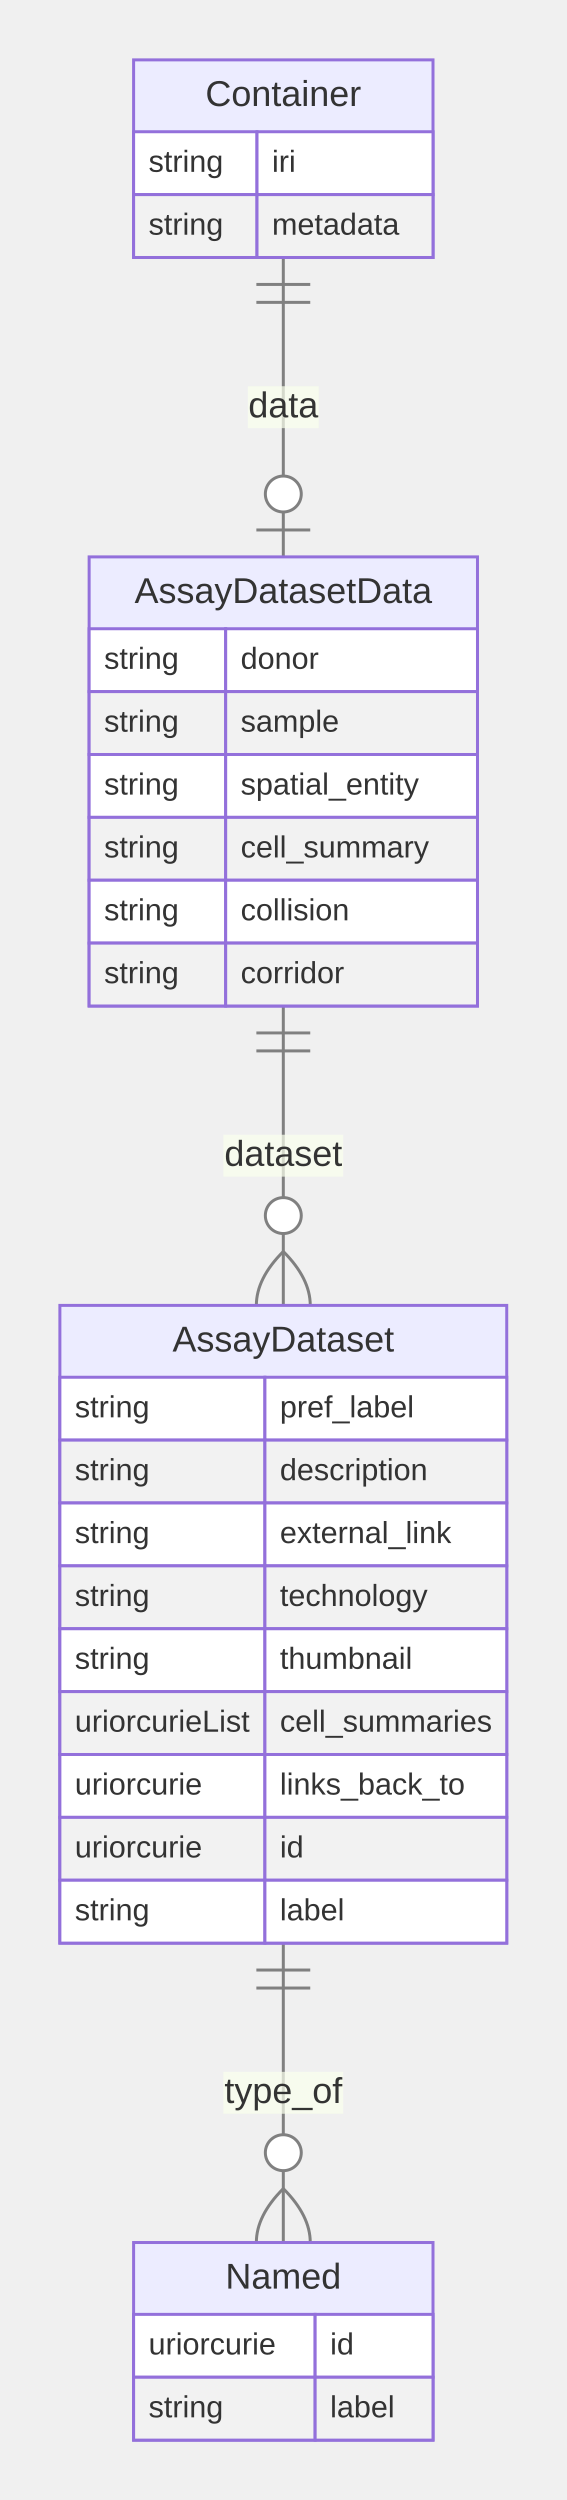
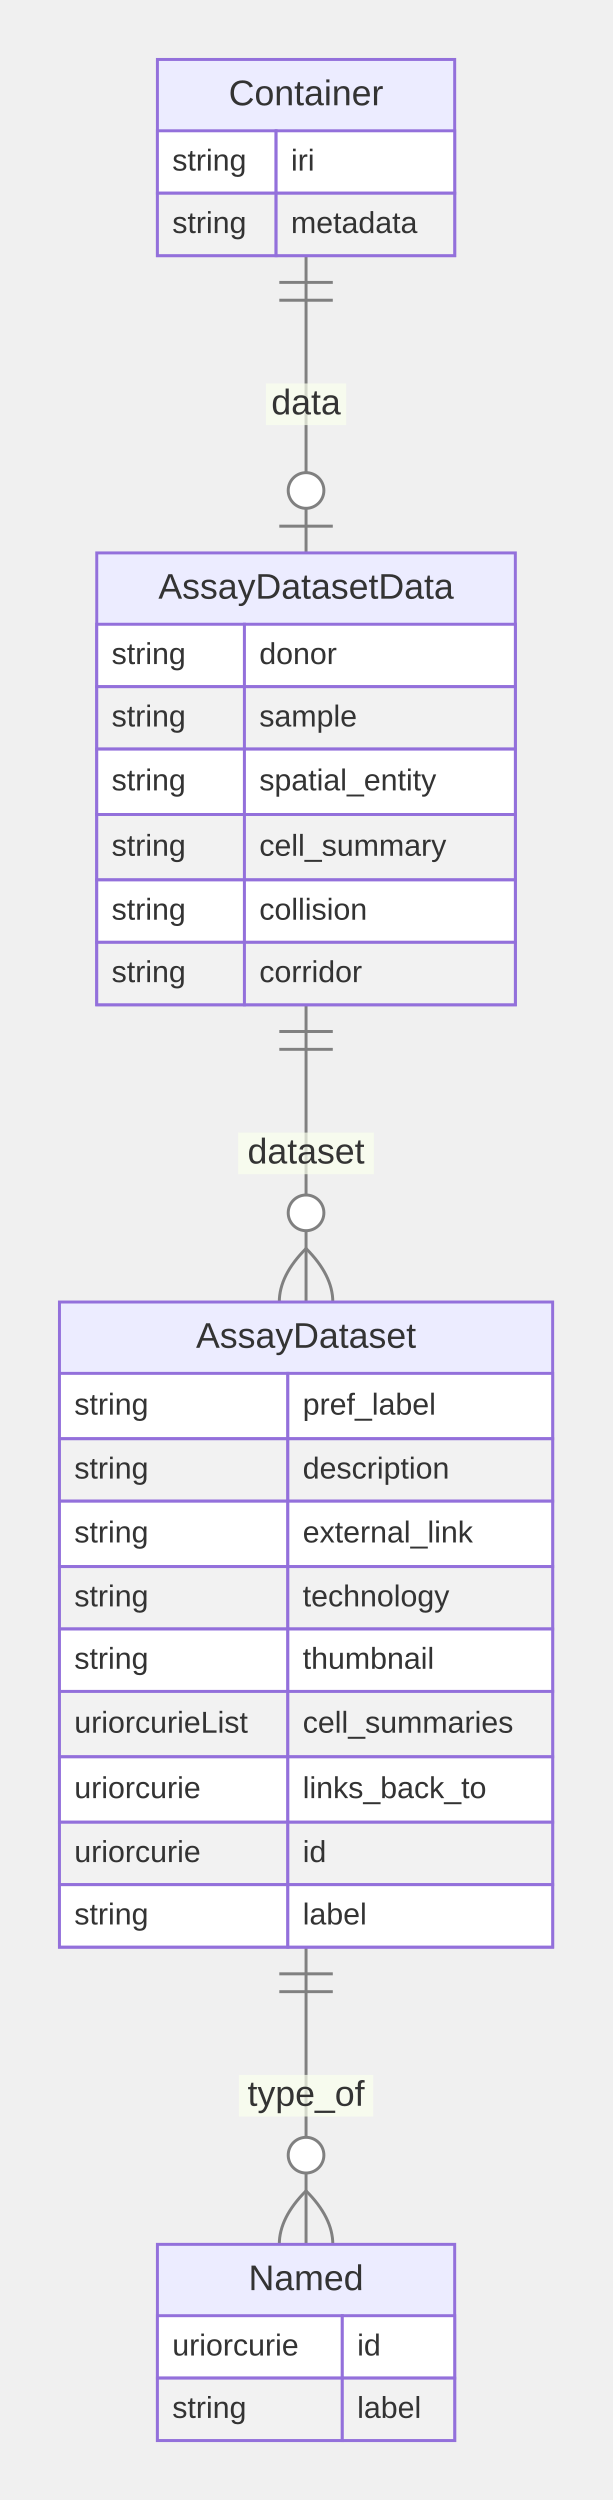
- <svg xmlns="http://www.w3.org/2000/svg" aria-roledescription="er" role="graphics-document document" viewBox="0 0 189.25 835" style="max-width: 189.25px; background-color: white;" width="100%" id="my-svg">
+ <svg xmlns="http://www.w3.org/2000/svg" aria-roledescription="er" role="graphics-document document" viewBox="0 0 205.909 841" style="max-width: 205.909px; background-color: white;" width="100%" id="my-svg">
  <style>#my-svg{font-family:"trebuchet ms",verdana,arial,sans-serif;font-size:16px;fill:#333;}#my-svg .error-icon{fill:#552222;}#my-svg .error-text{fill:#552222;stroke:#552222;}#my-svg .edge-thickness-normal{stroke-width:1px;}#my-svg .edge-thickness-thick{stroke-width:3.5px;}#my-svg .edge-pattern-solid{stroke-dasharray:0;}#my-svg .edge-thickness-invisible{stroke-width:0;fill:none;}#my-svg .edge-pattern-dashed{stroke-dasharray:3;}#my-svg .edge-pattern-dotted{stroke-dasharray:2;}#my-svg .marker{fill:#333333;stroke:#333333;}#my-svg .marker.cross{stroke:#333333;}#my-svg svg{font-family:"trebuchet ms",verdana,arial,sans-serif;font-size:16px;}#my-svg p{margin:0;}#my-svg .entityBox{fill:#ECECFF;stroke:#9370DB;}#my-svg .attributeBoxOdd{fill:#ffffff;stroke:#9370DB;}#my-svg .attributeBoxEven{fill:#f2f2f2;stroke:#9370DB;}#my-svg .relationshipLabelBox{fill:hsl(80, 100%, 96.275%);opacity:0.7;background-color:hsl(80, 100%, 96.275%);}#my-svg .relationshipLabelBox rect{opacity:0.5;}#my-svg .relationshipLine{stroke:#333333;}#my-svg .entityTitleText{text-anchor:middle;font-size:18px;fill:#333;}#my-svg #MD_PARENT_START{fill:#f5f5f5!important;stroke:#333333!important;stroke-width:1;}#my-svg #MD_PARENT_END{fill:#f5f5f5!important;stroke:#333333!important;stroke-width:1;}#my-svg :root{--mermaid-font-family:"trebuchet ms",verdana,arial,sans-serif;}</style>
  <g />
  <defs>
    <marker orient="auto" markerHeight="240" markerWidth="190" refY="7" refX="0" id="MD_PARENT_START">
      <path d="M 18,7 L9,13 L1,7 L9,1 Z" />
    </marker>
  </defs>
  <defs>
    <marker orient="auto" markerHeight="28" markerWidth="20" refY="7" refX="19" id="MD_PARENT_END">
      <path d="M 18,7 L9,13 L1,7 L9,1 Z" />
    </marker>
  </defs>
  <defs>
    <marker orient="auto" markerHeight="18" markerWidth="18" refY="9" refX="0" id="ONLY_ONE_START">
      <path d="M9,0 L9,18 M15,0 L15,18" fill="none" stroke="gray" />
    </marker>
  </defs>
  <defs>
    <marker orient="auto" markerHeight="18" markerWidth="18" refY="9" refX="18" id="ONLY_ONE_END">
      <path d="M3,0 L3,18 M9,0 L9,18" fill="none" stroke="gray" />
    </marker>
  </defs>
  <defs>
    <marker orient="auto" markerHeight="18" markerWidth="30" refY="9" refX="0" id="ZERO_OR_ONE_START">
      <circle r="6" cy="9" cx="21" fill="white" stroke="gray" />
      <path d="M9,0 L9,18" fill="none" stroke="gray" />
    </marker>
  </defs>
  <defs>
    <marker orient="auto" markerHeight="18" markerWidth="30" refY="9" refX="30" id="ZERO_OR_ONE_END">
      <circle r="6" cy="9" cx="9" fill="white" stroke="gray" />
      <path d="M21,0 L21,18" fill="none" stroke="gray" />
    </marker>
  </defs>
  <defs>
    <marker orient="auto" markerHeight="36" markerWidth="45" refY="18" refX="18" id="ONE_OR_MORE_START">
      <path d="M0,18 Q 18,0 36,18 Q 18,36 0,18 M42,9 L42,27" fill="none" stroke="gray" />
    </marker>
  </defs>
  <defs>
    <marker orient="auto" markerHeight="36" markerWidth="45" refY="18" refX="27" id="ONE_OR_MORE_END">
      <path d="M3,9 L3,27 M9,18 Q27,0 45,18 Q27,36 9,18" fill="none" stroke="gray" />
    </marker>
  </defs>
  <defs>
    <marker orient="auto" markerHeight="36" markerWidth="57" refY="18" refX="18" id="ZERO_OR_MORE_START">
      <circle r="6" cy="18" cx="48" fill="white" stroke="gray" />
      <path d="M0,18 Q18,0 36,18 Q18,36 0,18" fill="none" stroke="gray" />
    </marker>
  </defs>
  <defs>
    <marker orient="auto" markerHeight="36" markerWidth="57" refY="18" refX="39" id="ZERO_OR_MORE_END">
      <circle r="6" cy="18" cx="9" fill="white" stroke="gray" />
      <path d="M21,18 Q39,0 57,18 Q39,36 21,18" fill="none" stroke="gray" />
    </marker>
  </defs>
-   <path style="stroke: gray; fill: none;" marker-start="url(#ONLY_ONE_START)" marker-end="url(#ZERO_OR_ONE_END)" d="M94.625,86L94.625,94.333C94.625,102.667,94.625,119.333,94.625,136C94.625,152.667,94.625,169.333,94.625,177.667L94.625,186" class="er relationshipLine" />
-   <path style="stroke: gray; fill: none;" marker-start="url(#ONLY_ONE_START)" marker-end="url(#ZERO_OR_MORE_END)" d="M94.625,336L94.625,344.333C94.625,352.667,94.625,369.333,94.625,386C94.625,402.667,94.625,419.333,94.625,427.667L94.625,436" class="er relationshipLine" />
-   <path style="stroke: gray; fill: none;" marker-start="url(#ONLY_ONE_START)" marker-end="url(#ZERO_OR_MORE_END)" d="M94.625,649L94.625,657.333C94.625,665.667,94.625,682.333,94.625,699C94.625,715.667,94.625,732.333,94.625,740.667L94.625,749" class="er relationshipLine" />
-   <g transform="translate(44.62485,20 )" id="entity-Container-bc34fb32-8a75-5b81-936b-92374bf40296">
+   <path style="stroke: gray; fill: none;" marker-start="url(#ONLY_ONE_START)" marker-end="url(#ZERO_OR_ONE_END)" d="M102.955,86L102.955,94.333C102.955,102.667,102.955,119.333,102.955,136C102.955,152.667,102.955,169.333,102.955,177.667L102.955,186" class="er relationshipLine" />
+   <path style="stroke: gray; fill: none;" marker-start="url(#ONLY_ONE_START)" marker-end="url(#ZERO_OR_MORE_END)" d="M102.955,338L102.955,346.333C102.955,354.667,102.955,371.333,102.955,388C102.955,404.667,102.955,421.333,102.955,429.667L102.955,438" class="er relationshipLine" />
+   <path style="stroke: gray; fill: none;" marker-start="url(#ONLY_ONE_START)" marker-end="url(#ZERO_OR_MORE_END)" d="M102.955,655L102.955,663.333C102.955,671.667,102.955,688.333,102.955,705C102.955,721.667,102.955,738.333,102.955,746.667L102.955,755" class="er relationshipLine" />
+   <g transform="translate(52.95453,20 )" id="entity-Container-bc34fb32-8a75-5b81-936b-92374bf40296">
    <rect height="66" width="100" y="0" x="0" class="er entityBox" />
    <text style="dominant-baseline: middle; text-anchor: middle; font-size: 12px;" transform="translate(50,12)" y="0" x="0" id="text-entity-Container-bc34fb32-8a75-5b81-936b-92374bf40296" class="er entityLabel">Container</text>
-     <rect height="21" width="41.218" y="24" x="0" class="er attributeBoxOdd" />
+     <rect height="21" width="39.93" y="24" x="0" class="er attributeBoxOdd" />
    <text style="dominant-baseline: middle; font-size: 10.2px;" transform="translate(5,34.5)" y="0" x="0" id="text-entity-Container-bc34fb32-8a75-5b81-936b-92374bf40296-attr-1-type" class="er entityLabel">string</text>
-     <rect height="21" width="58.782" y="24" x="41.218" class="er attributeBoxOdd" />
-     <text style="dominant-baseline: middle; font-size: 10.2px;" transform="translate(46.21776,34.5)" y="0" x="0" id="text-entity-Container-bc34fb32-8a75-5b81-936b-92374bf40296-attr-1-name" class="er entityLabel">iri</text>
-     <rect height="21" width="41.218" y="45" x="0" class="er attributeBoxEven" />
+     <rect height="21" width="60.07" y="24" x="39.93" class="er attributeBoxOdd" />
+     <text style="dominant-baseline: middle; font-size: 10.2px;" transform="translate(44.92969,34.5)" y="0" x="0" id="text-entity-Container-bc34fb32-8a75-5b81-936b-92374bf40296-attr-1-name" class="er entityLabel">iri</text>
+     <rect height="21" width="39.93" y="45" x="0" class="er attributeBoxEven" />
    <text style="dominant-baseline: middle; font-size: 10.2px;" transform="translate(5,55.5)" y="0" x="0" id="text-entity-Container-bc34fb32-8a75-5b81-936b-92374bf40296-attr-2-type" class="er entityLabel">string</text>
-     <rect height="21" width="58.782" y="45" x="41.218" class="er attributeBoxEven" />
-     <text style="dominant-baseline: middle; font-size: 10.2px;" transform="translate(46.21776,55.5)" y="0" x="0" id="text-entity-Container-bc34fb32-8a75-5b81-936b-92374bf40296-attr-2-name" class="er entityLabel">metadata</text>
+     <rect height="21" width="60.07" y="45" x="39.93" class="er attributeBoxEven" />
+     <text style="dominant-baseline: middle; font-size: 10.2px;" transform="translate(44.92969,55.5)" y="0" x="0" id="text-entity-Container-bc34fb32-8a75-5b81-936b-92374bf40296-attr-2-name" class="er entityLabel">metadata</text>
  </g>
-   <g transform="translate(29.77133,186 )" id="entity-AssayDatasetData-3941e4dc-3f5c-5382-92d5-ed9710e66eb9">
-     <rect height="150" width="129.707" y="0" x="0" class="er entityBox" />
-     <text style="dominant-baseline: middle; text-anchor: middle; font-size: 12px;" transform="translate(64.85352,12)" y="0" x="0" id="text-entity-AssayDatasetData-3941e4dc-3f5c-5382-92d5-ed9710e66eb9" class="er entityLabel">AssayDatasetData</text>
-     <rect height="21" width="45.605" y="24" x="0" class="er attributeBoxOdd" />
+   <g transform="translate(32.54828,186 )" id="entity-AssayDatasetData-3941e4dc-3f5c-5382-92d5-ed9710e66eb9">
+     <rect height="152" width="140.812" y="0" x="0" class="er entityBox" />
+     <text style="dominant-baseline: middle; text-anchor: middle; font-size: 12px;" transform="translate(70.40625,12)" y="0" x="0" id="text-entity-AssayDatasetData-3941e4dc-3f5c-5382-92d5-ed9710e66eb9" class="er entityLabel">AssayDatasetData</text>
+     <rect height="21" width="49.68" y="24" x="0" class="er attributeBoxOdd" />
    <text style="dominant-baseline: middle; font-size: 10.2px;" transform="translate(5,34.5)" y="0" x="0" id="text-entity-AssayDatasetData-3941e4dc-3f5c-5382-92d5-ed9710e66eb9-attr-1-type" class="er entityLabel">string</text>
-     <rect height="21" width="84.102" y="24" x="45.605" class="er attributeBoxOdd" />
-     <text style="dominant-baseline: middle; font-size: 10.2px;" transform="translate(50.60521,34.5)" y="0" x="0" id="text-entity-AssayDatasetData-3941e4dc-3f5c-5382-92d5-ed9710e66eb9-attr-1-name" class="er entityLabel">donor</text>
-     <rect height="21" width="45.605" y="45" x="0" class="er attributeBoxEven" />
+     <rect height="21" width="91.133" y="24" x="49.68" class="er attributeBoxOdd" />
+     <text style="dominant-baseline: middle; font-size: 10.2px;" transform="translate(54.67969,34.5)" y="0" x="0" id="text-entity-AssayDatasetData-3941e4dc-3f5c-5382-92d5-ed9710e66eb9-attr-1-name" class="er entityLabel">donor</text>
+     <rect height="21" width="49.68" y="45" x="0" class="er attributeBoxEven" />
    <text style="dominant-baseline: middle; font-size: 10.2px;" transform="translate(5,55.5)" y="0" x="0" id="text-entity-AssayDatasetData-3941e4dc-3f5c-5382-92d5-ed9710e66eb9-attr-2-type" class="er entityLabel">string</text>
-     <rect height="21" width="84.102" y="45" x="45.605" class="er attributeBoxEven" />
-     <text style="dominant-baseline: middle; font-size: 10.2px;" transform="translate(50.60521,55.5)" y="0" x="0" id="text-entity-AssayDatasetData-3941e4dc-3f5c-5382-92d5-ed9710e66eb9-attr-2-name" class="er entityLabel">sample</text>
-     <rect height="21" width="45.605" y="66" x="0" class="er attributeBoxOdd" />
-     <text style="dominant-baseline: middle; font-size: 10.2px;" transform="translate(5,76.5)" y="0" x="0" id="text-entity-AssayDatasetData-3941e4dc-3f5c-5382-92d5-ed9710e66eb9-attr-3-type" class="er entityLabel">string</text>
-     <rect height="21" width="84.102" y="66" x="45.605" class="er attributeBoxOdd" />
-     <text style="dominant-baseline: middle; font-size: 10.2px;" transform="translate(50.60521,76.5)" y="0" x="0" id="text-entity-AssayDatasetData-3941e4dc-3f5c-5382-92d5-ed9710e66eb9-attr-3-name" class="er entityLabel">spatial_entity</text>
-     <rect height="21" width="45.605" y="87" x="0" class="er attributeBoxEven" />
-     <text style="dominant-baseline: middle; font-size: 10.2px;" transform="translate(5,97.5)" y="0" x="0" id="text-entity-AssayDatasetData-3941e4dc-3f5c-5382-92d5-ed9710e66eb9-attr-4-type" class="er entityLabel">string</text>
-     <rect height="21" width="84.102" y="87" x="45.605" class="er attributeBoxEven" />
-     <text style="dominant-baseline: middle; font-size: 10.2px;" transform="translate(50.60521,97.5)" y="0" x="0" id="text-entity-AssayDatasetData-3941e4dc-3f5c-5382-92d5-ed9710e66eb9-attr-4-name" class="er entityLabel">cell_summary</text>
-     <rect height="21" width="45.605" y="108" x="0" class="er attributeBoxOdd" />
-     <text style="dominant-baseline: middle; font-size: 10.2px;" transform="translate(5,118.5)" y="0" x="0" id="text-entity-AssayDatasetData-3941e4dc-3f5c-5382-92d5-ed9710e66eb9-attr-5-type" class="er entityLabel">string</text>
-     <rect height="21" width="84.102" y="108" x="45.605" class="er attributeBoxOdd" />
-     <text style="dominant-baseline: middle; font-size: 10.2px;" transform="translate(50.60521,118.5)" y="0" x="0" id="text-entity-AssayDatasetData-3941e4dc-3f5c-5382-92d5-ed9710e66eb9-attr-5-name" class="er entityLabel">collision</text>
-     <rect height="21" width="45.605" y="129" x="0" class="er attributeBoxEven" />
-     <text style="dominant-baseline: middle; font-size: 10.2px;" transform="translate(5,139.5)" y="0" x="0" id="text-entity-AssayDatasetData-3941e4dc-3f5c-5382-92d5-ed9710e66eb9-attr-6-type" class="er entityLabel">string</text>
-     <rect height="21" width="84.102" y="129" x="45.605" class="er attributeBoxEven" />
-     <text style="dominant-baseline: middle; font-size: 10.2px;" transform="translate(50.60521,139.5)" y="0" x="0" id="text-entity-AssayDatasetData-3941e4dc-3f5c-5382-92d5-ed9710e66eb9-attr-6-name" class="er entityLabel">corridor</text>
+     <rect height="21" width="91.133" y="45" x="49.68" class="er attributeBoxEven" />
+     <text style="dominant-baseline: middle; font-size: 10.2px;" transform="translate(54.67969,55.5)" y="0" x="0" id="text-entity-AssayDatasetData-3941e4dc-3f5c-5382-92d5-ed9710e66eb9-attr-2-name" class="er entityLabel">sample</text>
+     <rect height="22" width="49.68" y="66" x="0" class="er attributeBoxOdd" />
+     <text style="dominant-baseline: middle; font-size: 10.2px;" transform="translate(5,77)" y="0" x="0" id="text-entity-AssayDatasetData-3941e4dc-3f5c-5382-92d5-ed9710e66eb9-attr-3-type" class="er entityLabel">string</text>
+     <rect height="22" width="91.133" y="66" x="49.68" class="er attributeBoxOdd" />
+     <text style="dominant-baseline: middle; font-size: 10.2px;" transform="translate(54.67969,77)" y="0" x="0" id="text-entity-AssayDatasetData-3941e4dc-3f5c-5382-92d5-ed9710e66eb9-attr-3-name" class="er entityLabel">spatial_entity</text>
+     <rect height="22" width="49.68" y="88" x="0" class="er attributeBoxEven" />
+     <text style="dominant-baseline: middle; font-size: 10.2px;" transform="translate(5,99)" y="0" x="0" id="text-entity-AssayDatasetData-3941e4dc-3f5c-5382-92d5-ed9710e66eb9-attr-4-type" class="er entityLabel">string</text>
+     <rect height="22" width="91.133" y="88" x="49.68" class="er attributeBoxEven" />
+     <text style="dominant-baseline: middle; font-size: 10.2px;" transform="translate(54.67969,99)" y="0" x="0" id="text-entity-AssayDatasetData-3941e4dc-3f5c-5382-92d5-ed9710e66eb9-attr-4-name" class="er entityLabel">cell_summary</text>
+     <rect height="21" width="49.68" y="110" x="0" class="er attributeBoxOdd" />
+     <text style="dominant-baseline: middle; font-size: 10.2px;" transform="translate(5,120.5)" y="0" x="0" id="text-entity-AssayDatasetData-3941e4dc-3f5c-5382-92d5-ed9710e66eb9-attr-5-type" class="er entityLabel">string</text>
+     <rect height="21" width="91.133" y="110" x="49.68" class="er attributeBoxOdd" />
+     <text style="dominant-baseline: middle; font-size: 10.2px;" transform="translate(54.67969,120.5)" y="0" x="0" id="text-entity-AssayDatasetData-3941e4dc-3f5c-5382-92d5-ed9710e66eb9-attr-5-name" class="er entityLabel">collision</text>
+     <rect height="21" width="49.68" y="131" x="0" class="er attributeBoxEven" />
+     <text style="dominant-baseline: middle; font-size: 10.2px;" transform="translate(5,141.5)" y="0" x="0" id="text-entity-AssayDatasetData-3941e4dc-3f5c-5382-92d5-ed9710e66eb9-attr-6-type" class="er entityLabel">string</text>
+     <rect height="21" width="91.133" y="131" x="49.68" class="er attributeBoxEven" />
+     <text style="dominant-baseline: middle; font-size: 10.2px;" transform="translate(54.67969,141.5)" y="0" x="0" id="text-entity-AssayDatasetData-3941e4dc-3f5c-5382-92d5-ed9710e66eb9-attr-6-name" class="er entityLabel">corridor</text>
  </g>
-   <g transform="translate(20,436 )" id="entity-AssayDataset-120c984f-7c2a-504e-a848-d48bcd9654fc">
-     <rect height="213" width="149.25" y="0" x="0" class="er entityBox" />
-     <text style="dominant-baseline: middle; text-anchor: middle; font-size: 12px;" transform="translate(74.62485,12)" y="0" x="0" id="text-entity-AssayDataset-120c984f-7c2a-504e-a848-d48bcd9654fc" class="er entityLabel">AssayDataset</text>
-     <rect height="21" width="68.484" y="24" x="0" class="er attributeBoxOdd" />
-     <text style="dominant-baseline: middle; font-size: 10.2px;" transform="translate(5,34.5)" y="0" x="0" id="text-entity-AssayDataset-120c984f-7c2a-504e-a848-d48bcd9654fc-attr-1-type" class="er entityLabel">string</text>
-     <rect height="21" width="80.766" y="24" x="68.484" class="er attributeBoxOdd" />
-     <text style="dominant-baseline: middle; font-size: 10.2px;" transform="translate(73.48407,34.5)" y="0" x="0" id="text-entity-AssayDataset-120c984f-7c2a-504e-a848-d48bcd9654fc-attr-1-name" class="er entityLabel">pref_label</text>
-     <rect height="21" width="68.484" y="45" x="0" class="er attributeBoxEven" />
-     <text style="dominant-baseline: middle; font-size: 10.2px;" transform="translate(5,55.5)" y="0" x="0" id="text-entity-AssayDataset-120c984f-7c2a-504e-a848-d48bcd9654fc-attr-2-type" class="er entityLabel">string</text>
-     <rect height="21" width="80.766" y="45" x="68.484" class="er attributeBoxEven" />
-     <text style="dominant-baseline: middle; font-size: 10.2px;" transform="translate(73.48407,55.5)" y="0" x="0" id="text-entity-AssayDataset-120c984f-7c2a-504e-a848-d48bcd9654fc-attr-2-name" class="er entityLabel">description</text>
-     <rect height="21" width="68.484" y="66" x="0" class="er attributeBoxOdd" />
-     <text style="dominant-baseline: middle; font-size: 10.2px;" transform="translate(5,76.5)" y="0" x="0" id="text-entity-AssayDataset-120c984f-7c2a-504e-a848-d48bcd9654fc-attr-3-type" class="er entityLabel">string</text>
-     <rect height="21" width="80.766" y="66" x="68.484" class="er attributeBoxOdd" />
-     <text style="dominant-baseline: middle; font-size: 10.2px;" transform="translate(73.48407,76.5)" y="0" x="0" id="text-entity-AssayDataset-120c984f-7c2a-504e-a848-d48bcd9654fc-attr-3-name" class="er entityLabel">external_link</text>
-     <rect height="21" width="68.484" y="87" x="0" class="er attributeBoxEven" />
-     <text style="dominant-baseline: middle; font-size: 10.2px;" transform="translate(5,97.5)" y="0" x="0" id="text-entity-AssayDataset-120c984f-7c2a-504e-a848-d48bcd9654fc-attr-4-type" class="er entityLabel">string</text>
-     <rect height="21" width="80.766" y="87" x="68.484" class="er attributeBoxEven" />
-     <text style="dominant-baseline: middle; font-size: 10.2px;" transform="translate(73.48407,97.5)" y="0" x="0" id="text-entity-AssayDataset-120c984f-7c2a-504e-a848-d48bcd9654fc-attr-4-name" class="er entityLabel">technology</text>
-     <rect height="21" width="68.484" y="108" x="0" class="er attributeBoxOdd" />
-     <text style="dominant-baseline: middle; font-size: 10.2px;" transform="translate(5,118.5)" y="0" x="0" id="text-entity-AssayDataset-120c984f-7c2a-504e-a848-d48bcd9654fc-attr-5-type" class="er entityLabel">string</text>
-     <rect height="21" width="80.766" y="108" x="68.484" class="er attributeBoxOdd" />
-     <text style="dominant-baseline: middle; font-size: 10.2px;" transform="translate(73.48407,118.5)" y="0" x="0" id="text-entity-AssayDataset-120c984f-7c2a-504e-a848-d48bcd9654fc-attr-5-name" class="er entityLabel">thumbnail</text>
-     <rect height="21" width="68.484" y="129" x="0" class="er attributeBoxEven" />
-     <text style="dominant-baseline: middle; font-size: 10.2px;" transform="translate(5,139.5)" y="0" x="0" id="text-entity-AssayDataset-120c984f-7c2a-504e-a848-d48bcd9654fc-attr-6-type" class="er entityLabel">uriorcurieList</text>
-     <rect height="21" width="80.766" y="129" x="68.484" class="er attributeBoxEven" />
-     <text style="dominant-baseline: middle; font-size: 10.2px;" transform="translate(73.48407,139.5)" y="0" x="0" id="text-entity-AssayDataset-120c984f-7c2a-504e-a848-d48bcd9654fc-attr-6-name" class="er entityLabel">cell_summaries</text>
-     <rect height="21" width="68.484" y="150" x="0" class="er attributeBoxOdd" />
-     <text style="dominant-baseline: middle; font-size: 10.2px;" transform="translate(5,160.5)" y="0" x="0" id="text-entity-AssayDataset-120c984f-7c2a-504e-a848-d48bcd9654fc-attr-7-type" class="er entityLabel">uriorcurie</text>
-     <rect height="21" width="80.766" y="150" x="68.484" class="er attributeBoxOdd" />
-     <text style="dominant-baseline: middle; font-size: 10.2px;" transform="translate(73.48407,160.5)" y="0" x="0" id="text-entity-AssayDataset-120c984f-7c2a-504e-a848-d48bcd9654fc-attr-7-name" class="er entityLabel">links_back_to</text>
-     <rect height="21" width="68.484" y="171" x="0" class="er attributeBoxEven" />
-     <text style="dominant-baseline: middle; font-size: 10.2px;" transform="translate(5,181.5)" y="0" x="0" id="text-entity-AssayDataset-120c984f-7c2a-504e-a848-d48bcd9654fc-attr-8-type" class="er entityLabel">uriorcurie</text>
-     <rect height="21" width="80.766" y="171" x="68.484" class="er attributeBoxEven" />
-     <text style="dominant-baseline: middle; font-size: 10.2px;" transform="translate(73.48407,181.5)" y="0" x="0" id="text-entity-AssayDataset-120c984f-7c2a-504e-a848-d48bcd9654fc-attr-8-name" class="er entityLabel">id</text>
-     <rect height="21" width="68.484" y="192" x="0" class="er attributeBoxOdd" />
-     <text style="dominant-baseline: middle; font-size: 10.2px;" transform="translate(5,202.5)" y="0" x="0" id="text-entity-AssayDataset-120c984f-7c2a-504e-a848-d48bcd9654fc-attr-9-type" class="er entityLabel">string</text>
-     <rect height="21" width="80.766" y="192" x="68.484" class="er attributeBoxOdd" />
-     <text style="dominant-baseline: middle; font-size: 10.2px;" transform="translate(73.48407,202.5)" y="0" x="0" id="text-entity-AssayDataset-120c984f-7c2a-504e-a848-d48bcd9654fc-attr-9-name" class="er entityLabel">label</text>
+   <g transform="translate(20,438 )" id="entity-AssayDataset-120c984f-7c2a-504e-a848-d48bcd9654fc">
+     <rect height="217" width="165.909" y="0" x="0" class="er entityBox" />
+     <text style="dominant-baseline: middle; text-anchor: middle; font-size: 12px;" transform="translate(82.95453,12)" y="0" x="0" id="text-entity-AssayDataset-120c984f-7c2a-504e-a848-d48bcd9654fc" class="er entityLabel">AssayDataset</text>
+     <rect height="22" width="76.831" y="24" x="0" class="er attributeBoxOdd" />
+     <text style="dominant-baseline: middle; font-size: 10.2px;" transform="translate(5,35)" y="0" x="0" id="text-entity-AssayDataset-120c984f-7c2a-504e-a848-d48bcd9654fc-attr-1-type" class="er entityLabel">string</text>
+     <rect height="22" width="89.078" y="24" x="76.831" class="er attributeBoxOdd" />
+     <text style="dominant-baseline: middle; font-size: 10.2px;" transform="translate(81.83093,35)" y="0" x="0" id="text-entity-AssayDataset-120c984f-7c2a-504e-a848-d48bcd9654fc-attr-1-name" class="er entityLabel">pref_label</text>
+     <rect height="21" width="76.831" y="46" x="0" class="er attributeBoxEven" />
+     <text style="dominant-baseline: middle; font-size: 10.2px;" transform="translate(5,56.5)" y="0" x="0" id="text-entity-AssayDataset-120c984f-7c2a-504e-a848-d48bcd9654fc-attr-2-type" class="er entityLabel">string</text>
+     <rect height="21" width="89.078" y="46" x="76.831" class="er attributeBoxEven" />
+     <text style="dominant-baseline: middle; font-size: 10.2px;" transform="translate(81.83093,56.5)" y="0" x="0" id="text-entity-AssayDataset-120c984f-7c2a-504e-a848-d48bcd9654fc-attr-2-name" class="er entityLabel">description</text>
+     <rect height="22" width="76.831" y="67" x="0" class="er attributeBoxOdd" />
+     <text style="dominant-baseline: middle; font-size: 10.2px;" transform="translate(5,78)" y="0" x="0" id="text-entity-AssayDataset-120c984f-7c2a-504e-a848-d48bcd9654fc-attr-3-type" class="er entityLabel">string</text>
+     <rect height="22" width="89.078" y="67" x="76.831" class="er attributeBoxOdd" />
+     <text style="dominant-baseline: middle; font-size: 10.2px;" transform="translate(81.83093,78)" y="0" x="0" id="text-entity-AssayDataset-120c984f-7c2a-504e-a848-d48bcd9654fc-attr-3-name" class="er entityLabel">external_link</text>
+     <rect height="21" width="76.831" y="89" x="0" class="er attributeBoxEven" />
+     <text style="dominant-baseline: middle; font-size: 10.2px;" transform="translate(5,99.5)" y="0" x="0" id="text-entity-AssayDataset-120c984f-7c2a-504e-a848-d48bcd9654fc-attr-4-type" class="er entityLabel">string</text>
+     <rect height="21" width="89.078" y="89" x="76.831" class="er attributeBoxEven" />
+     <text style="dominant-baseline: middle; font-size: 10.2px;" transform="translate(81.83093,99.5)" y="0" x="0" id="text-entity-AssayDataset-120c984f-7c2a-504e-a848-d48bcd9654fc-attr-4-name" class="er entityLabel">technology</text>
+     <rect height="21" width="76.831" y="110" x="0" class="er attributeBoxOdd" />
+     <text style="dominant-baseline: middle; font-size: 10.2px;" transform="translate(5,120.5)" y="0" x="0" id="text-entity-AssayDataset-120c984f-7c2a-504e-a848-d48bcd9654fc-attr-5-type" class="er entityLabel">string</text>
+     <rect height="21" width="89.078" y="110" x="76.831" class="er attributeBoxOdd" />
+     <text style="dominant-baseline: middle; font-size: 10.2px;" transform="translate(81.83093,120.5)" y="0" x="0" id="text-entity-AssayDataset-120c984f-7c2a-504e-a848-d48bcd9654fc-attr-5-name" class="er entityLabel">thumbnail</text>
+     <rect height="22" width="76.831" y="131" x="0" class="er attributeBoxEven" />
+     <text style="dominant-baseline: middle; font-size: 10.2px;" transform="translate(5,142)" y="0" x="0" id="text-entity-AssayDataset-120c984f-7c2a-504e-a848-d48bcd9654fc-attr-6-type" class="er entityLabel">uriorcurieList</text>
+     <rect height="22" width="89.078" y="131" x="76.831" class="er attributeBoxEven" />
+     <text style="dominant-baseline: middle; font-size: 10.2px;" transform="translate(81.83093,142)" y="0" x="0" id="text-entity-AssayDataset-120c984f-7c2a-504e-a848-d48bcd9654fc-attr-6-name" class="er entityLabel">cell_summaries</text>
+     <rect height="22" width="76.831" y="153" x="0" class="er attributeBoxOdd" />
+     <text style="dominant-baseline: middle; font-size: 10.2px;" transform="translate(5,164)" y="0" x="0" id="text-entity-AssayDataset-120c984f-7c2a-504e-a848-d48bcd9654fc-attr-7-type" class="er entityLabel">uriorcurie</text>
+     <rect height="22" width="89.078" y="153" x="76.831" class="er attributeBoxOdd" />
+     <text style="dominant-baseline: middle; font-size: 10.2px;" transform="translate(81.83093,164)" y="0" x="0" id="text-entity-AssayDataset-120c984f-7c2a-504e-a848-d48bcd9654fc-attr-7-name" class="er entityLabel">links_back_to</text>
+     <rect height="21" width="76.831" y="175" x="0" class="er attributeBoxEven" />
+     <text style="dominant-baseline: middle; font-size: 10.2px;" transform="translate(5,185.5)" y="0" x="0" id="text-entity-AssayDataset-120c984f-7c2a-504e-a848-d48bcd9654fc-attr-8-type" class="er entityLabel">uriorcurie</text>
+     <rect height="21" width="89.078" y="175" x="76.831" class="er attributeBoxEven" />
+     <text style="dominant-baseline: middle; font-size: 10.2px;" transform="translate(81.83093,185.5)" y="0" x="0" id="text-entity-AssayDataset-120c984f-7c2a-504e-a848-d48bcd9654fc-attr-8-name" class="er entityLabel">id</text>
+     <rect height="21" width="76.831" y="196" x="0" class="er attributeBoxOdd" />
+     <text style="dominant-baseline: middle; font-size: 10.2px;" transform="translate(5,206.5)" y="0" x="0" id="text-entity-AssayDataset-120c984f-7c2a-504e-a848-d48bcd9654fc-attr-9-type" class="er entityLabel">string</text>
+     <rect height="21" width="89.078" y="196" x="76.831" class="er attributeBoxOdd" />
+     <text style="dominant-baseline: middle; font-size: 10.2px;" transform="translate(81.83093,206.5)" y="0" x="0" id="text-entity-AssayDataset-120c984f-7c2a-504e-a848-d48bcd9654fc-attr-9-name" class="er entityLabel">label</text>
  </g>
-   <g transform="translate(44.62485,749 )" id="entity-Named-527792da-945b-57c2-aece-6a504f46f916">
+   <g transform="translate(52.95453,755 )" id="entity-Named-527792da-945b-57c2-aece-6a504f46f916">
    <rect height="66" width="100" y="0" x="0" class="er entityBox" />
    <text style="dominant-baseline: middle; text-anchor: middle; font-size: 12px;" transform="translate(50,12)" y="0" x="0" id="text-entity-Named-527792da-945b-57c2-aece-6a504f46f916" class="er entityLabel">Named</text>
-     <rect height="21" width="60.632" y="24" x="0" class="er attributeBoxOdd" />
+     <rect height="21" width="62.195" y="24" x="0" class="er attributeBoxOdd" />
    <text style="dominant-baseline: middle; font-size: 10.2px;" transform="translate(5,34.5)" y="0" x="0" id="text-entity-Named-527792da-945b-57c2-aece-6a504f46f916-attr-1-type" class="er entityLabel">uriorcurie</text>
-     <rect height="21" width="39.368" y="24" x="60.632" class="er attributeBoxOdd" />
-     <text style="dominant-baseline: middle; font-size: 10.2px;" transform="translate(65.63206,34.5)" y="0" x="0" id="text-entity-Named-527792da-945b-57c2-aece-6a504f46f916-attr-1-name" class="er entityLabel">id</text>
-     <rect height="21" width="60.632" y="45" x="0" class="er attributeBoxEven" />
+     <rect height="21" width="37.805" y="24" x="62.195" class="er attributeBoxOdd" />
+     <text style="dominant-baseline: middle; font-size: 10.2px;" transform="translate(67.19531,34.5)" y="0" x="0" id="text-entity-Named-527792da-945b-57c2-aece-6a504f46f916-attr-1-name" class="er entityLabel">id</text>
+     <rect height="21" width="62.195" y="45" x="0" class="er attributeBoxEven" />
    <text style="dominant-baseline: middle; font-size: 10.2px;" transform="translate(5,55.5)" y="0" x="0" id="text-entity-Named-527792da-945b-57c2-aece-6a504f46f916-attr-2-type" class="er entityLabel">string</text>
-     <rect height="21" width="39.368" y="45" x="60.632" class="er attributeBoxEven" />
-     <text style="dominant-baseline: middle; font-size: 10.2px;" transform="translate(65.63206,55.5)" y="0" x="0" id="text-entity-Named-527792da-945b-57c2-aece-6a504f46f916-attr-2-name" class="er entityLabel">label</text>
+     <rect height="21" width="37.805" y="45" x="62.195" class="er attributeBoxEven" />
+     <text style="dominant-baseline: middle; font-size: 10.2px;" transform="translate(67.19531,55.5)" y="0" x="0" id="text-entity-Named-527792da-945b-57c2-aece-6a504f46f916-attr-2-name" class="er entityLabel">label</text>
  </g>
-   <rect height="14" width="23.682" y="129" x="82.784" class="er relationshipLabelBox" />
-   <text style="text-anchor: middle; dominant-baseline: middle; font-size: 12px;" y="136" x="94.625" id="rel1" class="er relationshipLabel">data</text>
-   <rect height="14" width="40.029" y="379" x="74.61" class="er relationshipLabelBox" />
-   <text style="text-anchor: middle; dominant-baseline: middle; font-size: 12px;" y="386" x="94.625" id="rel2" class="er relationshipLabel">dataset</text>
-   <rect height="14" width="40.029" y="692" x="74.61" class="er relationshipLabelBox" />
-   <text style="text-anchor: middle; dominant-baseline: middle; font-size: 12px;" y="699" x="94.625" id="rel3" class="er relationshipLabel">type_of</text>
+   <rect height="14" width="27.031" y="129" x="89.439" class="er relationshipLabelBox" />
+   <text style="text-anchor: middle; dominant-baseline: middle; font-size: 12px;" y="136" x="102.955" id="rel1" class="er relationshipLabel">data</text>
+   <rect height="14" width="45.664" y="381" x="80.123" class="er relationshipLabelBox" />
+   <text style="text-anchor: middle; dominant-baseline: middle; font-size: 12px;" y="388" x="102.955" id="rel2" class="er relationshipLabel">dataset</text>
+   <rect height="14" width="45.148" y="698" x="80.381" class="er relationshipLabelBox" />
+   <text style="text-anchor: middle; dominant-baseline: middle; font-size: 12px;" y="705" x="102.955" id="rel3" class="er relationshipLabel">type_of</text>
</svg>
